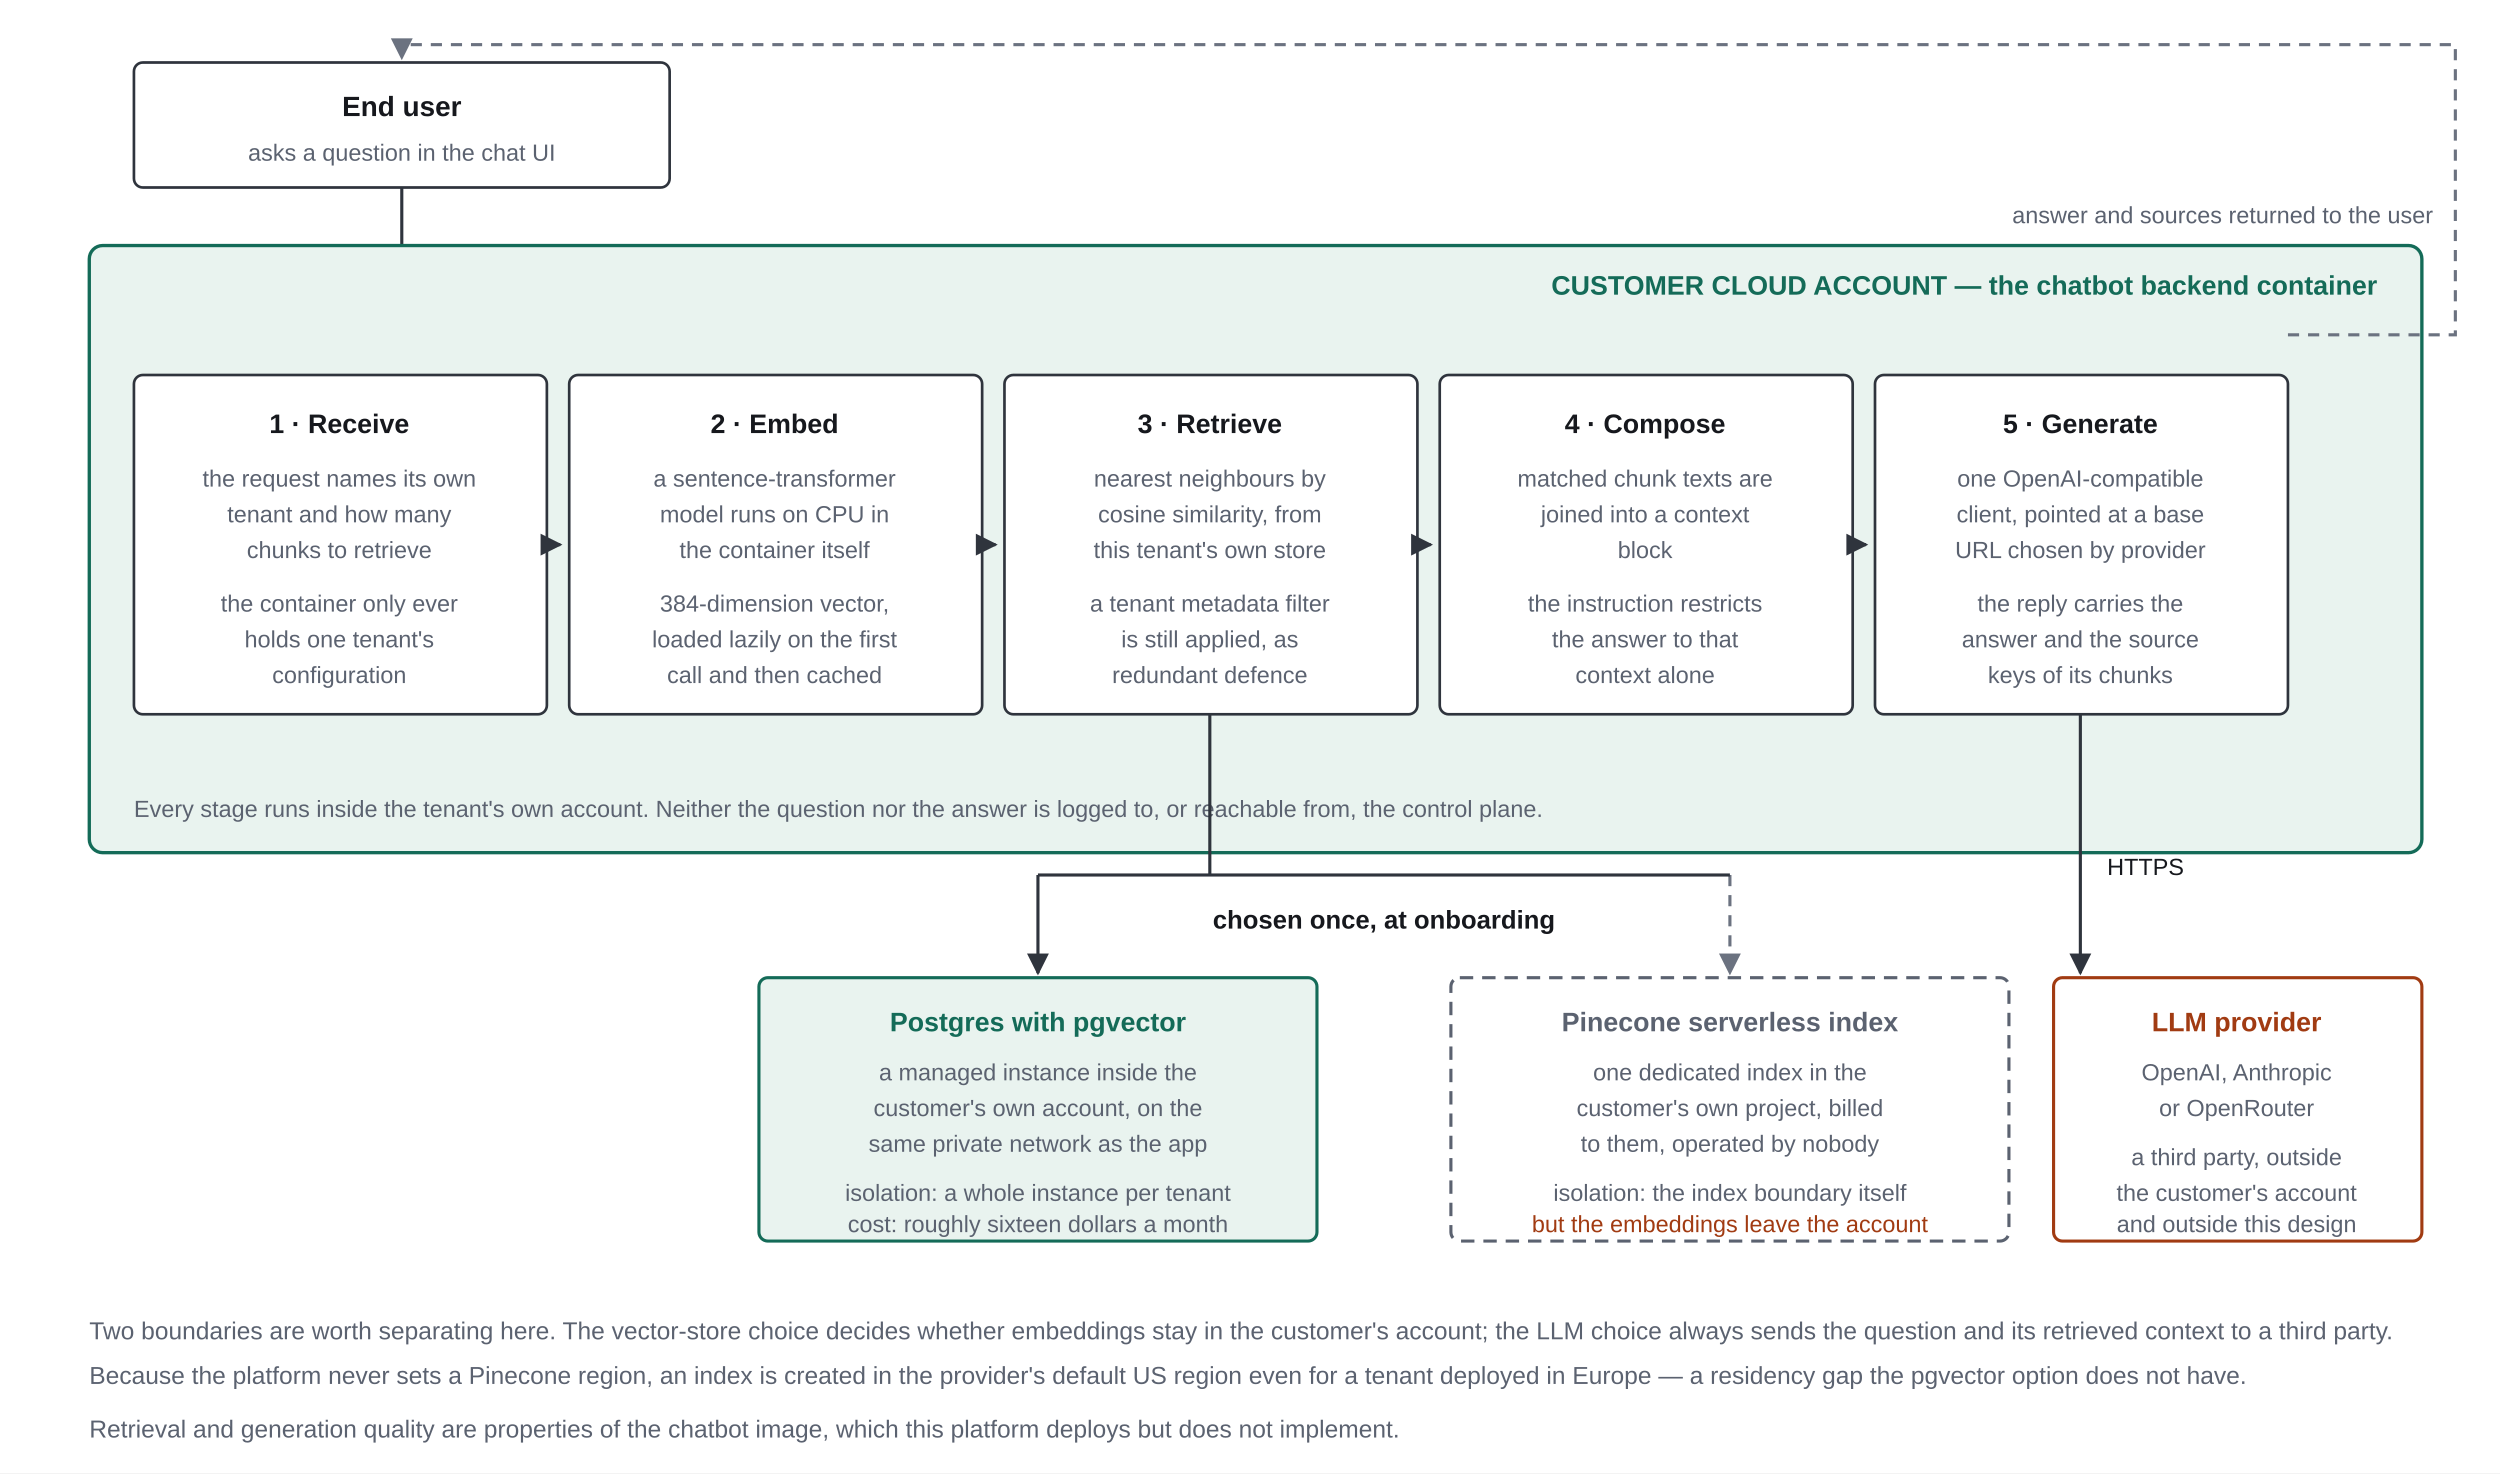
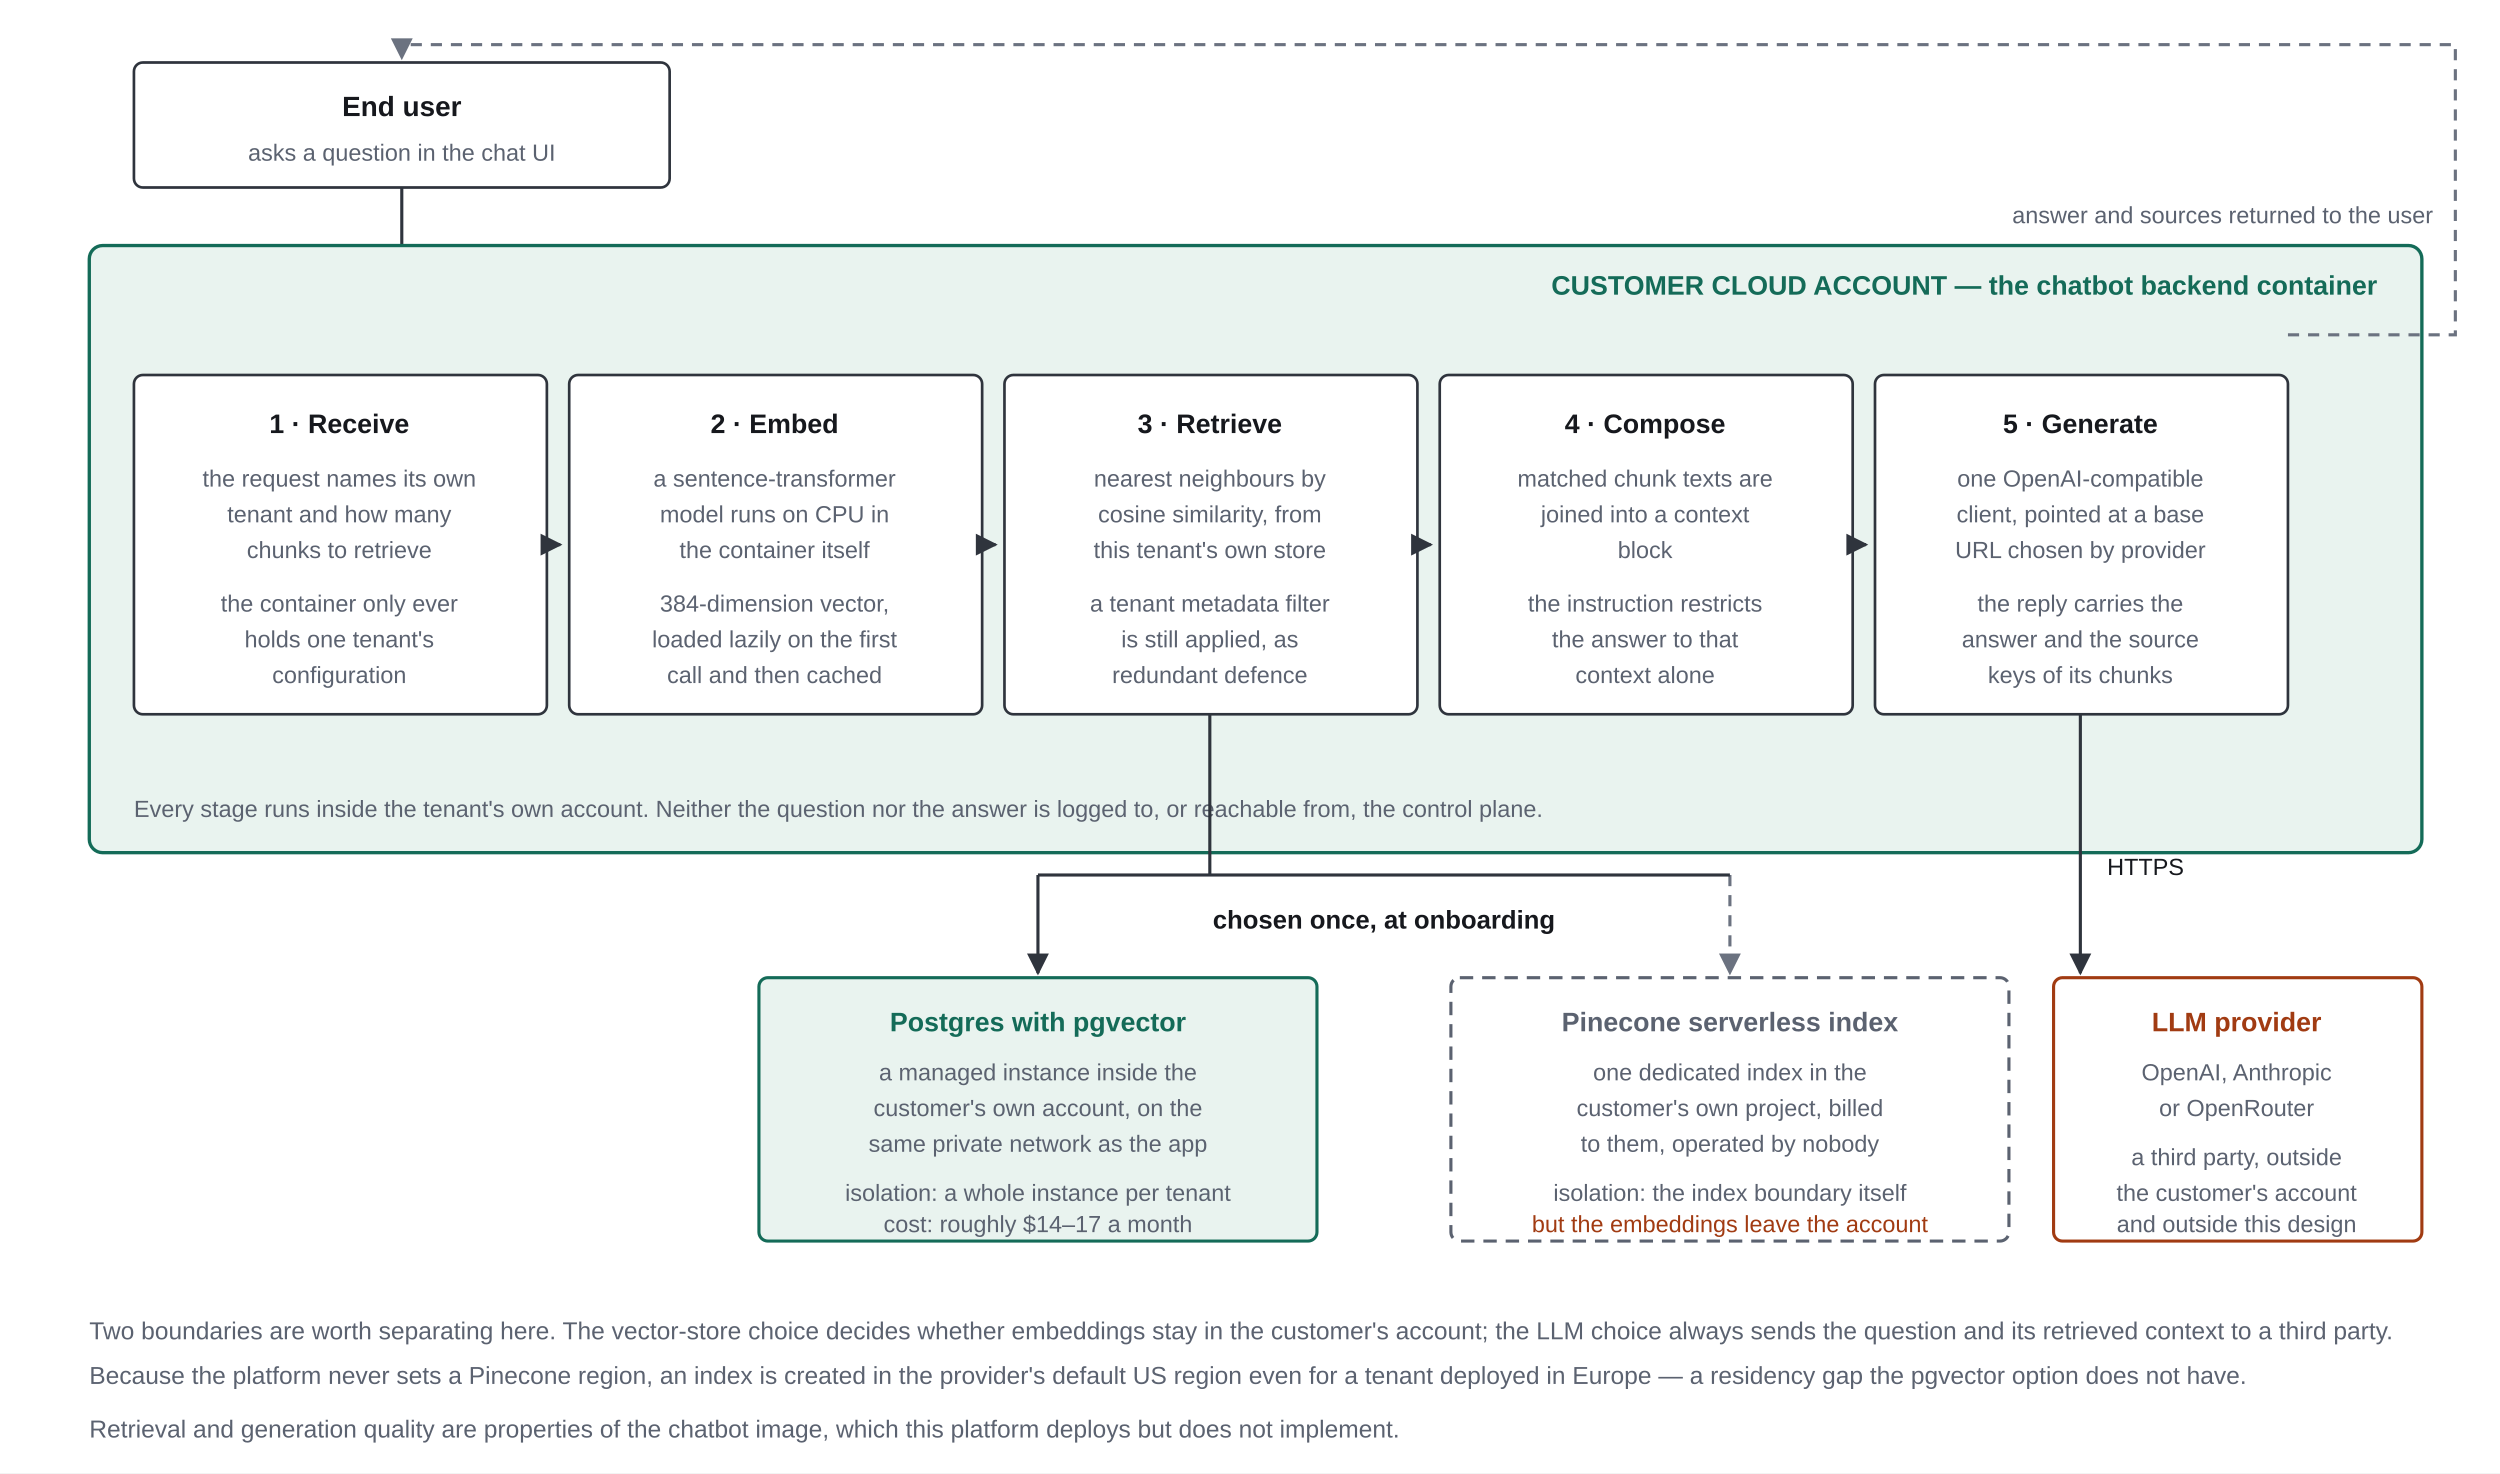
<svg xmlns="http://www.w3.org/2000/svg" viewBox="0 0 1120 660" width="1120" height="660" role="img" aria-label="Runtime retrieval-augmented generation: a question is embedded, matched against the tenant's own vector store, wrapped in a context-only prompt and answered by the configured LLM provider.">
  <rect x="0" y="0" width="1120" height="660" fill="#ffffff" />
  <defs>
    <marker id="a" viewBox="0 0 10 10" refX="9" refY="5" markerWidth="7" markerHeight="7" orient="auto-start-reverse">
      <path d="M 0 0 L 10 5 L 0 10 z" fill="#2f343d" />
    </marker>
    <marker id="am" viewBox="0 0 10 10" refX="9" refY="5" markerWidth="7" markerHeight="7" orient="auto-start-reverse">
      <path d="M 0 0 L 10 5 L 0 10 z" fill="#6b7280" />
    </marker>
  </defs>
  <g font-family="Arial, Helvetica, sans-serif" fill="#16181d">
    <rect x="60" y="28" width="240" height="56" rx="4" fill="#ffffff" stroke="#2f343d" stroke-width="1.2" />
    <text x="180" y="52" font-size="12.5" font-weight="bold" text-anchor="middle">End user</text>
    <text x="180" y="72" font-size="10.5" fill="#5b6270" text-anchor="middle">asks a question in the chat UI</text>
    <line x1="180" y1="84" x2="180" y2="166" stroke="#2f343d" stroke-width="1.4" marker-end="url(#a)" />
    <text x="192" y="120" font-size="10.5">POST /api/ask</text>
    <text x="192" y="136" font-size="10.5" fill="#5b6270">question, tenant id, top-k</text>
    <rect x="40" y="110" width="1045" height="272" rx="6" fill="#e9f3ef" stroke="#146b58" stroke-width="1.5" />
    <text x="1065" y="132" font-size="12" font-weight="bold" text-anchor="end" fill="#146b58">CUSTOMER CLOUD ACCOUNT — the chatbot backend container</text>
    <g fill="#ffffff" stroke="#2f343d" stroke-width="1.2">
      <rect x="60" y="168" width="185" height="152" rx="4" />
      <rect x="255" y="168" width="185" height="152" rx="4" />
      <rect x="450" y="168" width="185" height="152" rx="4" />
      <rect x="645" y="168" width="185" height="152" rx="4" />
      <rect x="840" y="168" width="185" height="152" rx="4" />
    </g>
    <g font-size="12" font-weight="bold" text-anchor="middle">
      <text x="152" y="194">1 · Receive</text>
      <text x="347" y="194">2 · Embed</text>
      <text x="542" y="194">3 · Retrieve</text>
      <text x="737" y="194">4 · Compose</text>
      <text x="932" y="194">5 · Generate</text>
    </g>
    <g font-size="10.5" fill="#5b6270" text-anchor="middle">
      <text x="152" y="218">the request names its own</text>
      <text x="152" y="234">tenant and how many</text>
      <text x="152" y="250">chunks to retrieve</text>
      <text x="152" y="274">the container only ever</text>
      <text x="152" y="290">holds one tenant's</text>
      <text x="152" y="306">configuration</text>
      <text x="347" y="218">a sentence-transformer</text>
      <text x="347" y="234">model runs on CPU in</text>
      <text x="347" y="250">the container itself</text>
      <text x="347" y="274">384-dimension vector,</text>
      <text x="347" y="290">loaded lazily on the first</text>
      <text x="347" y="306">call and then cached</text>
      <text x="542" y="218">nearest neighbours by</text>
      <text x="542" y="234">cosine similarity, from</text>
      <text x="542" y="250">this tenant's own store</text>
      <text x="542" y="274">a tenant metadata filter</text>
      <text x="542" y="290">is still applied, as</text>
      <text x="542" y="306">redundant defence</text>
      <text x="737" y="218">matched chunk texts are</text>
      <text x="737" y="234">joined into a context</text>
      <text x="737" y="250">block</text>
      <text x="737" y="274">the instruction restricts</text>
      <text x="737" y="290">the answer to that</text>
      <text x="737" y="306">context alone</text>
      <text x="932" y="218">one OpenAI-compatible</text>
      <text x="932" y="234">client, pointed at a base</text>
      <text x="932" y="250">URL chosen by provider</text>
      <text x="932" y="274">the reply carries the</text>
      <text x="932" y="290">answer and the source</text>
      <text x="932" y="306">keys of its chunks</text>
    </g>
    <g stroke="#2f343d" stroke-width="1.4">
      <line x1="245" y1="244" x2="251" y2="244" marker-end="url(#a)" />
      <line x1="440" y1="244" x2="446" y2="244" marker-end="url(#a)" />
      <line x1="635" y1="244" x2="641" y2="244" marker-end="url(#a)" />
      <line x1="830" y1="244" x2="836" y2="244" marker-end="url(#a)" />
    </g>
    <text x="60" y="366" font-size="10.5" fill="#5b6270">Every stage runs inside the tenant's own account. Neither the question nor the answer is logged to, or reachable from, the control plane.</text>
    <text x="620" y="416" font-size="11.5" font-weight="bold" text-anchor="middle">chosen once, at onboarding</text>
    <line x1="542" y1="320" x2="542" y2="392" stroke="#2f343d" stroke-width="1.4" />
    <polyline points="465,392 465,436" fill="none" stroke="#2f343d" stroke-width="1.4" marker-end="url(#a)" />
    <polyline points="775,392 775,436" fill="none" stroke="#6b7280" stroke-width="1.4" stroke-dasharray="5 4" marker-end="url(#am)" />
    <line x1="465" y1="392" x2="775" y2="392" stroke="#2f343d" stroke-width="1.4" />
    <rect x="340" y="438" width="250" height="118" rx="4" fill="#e9f3ef" stroke="#146b58" stroke-width="1.4" />
    <text x="465" y="462" font-size="12" font-weight="bold" text-anchor="middle" fill="#146b58">Postgres with pgvector</text>
    <text x="465" y="484" font-size="10.5" fill="#5b6270" text-anchor="middle">a managed instance inside the</text>
    <text x="465" y="500" font-size="10.5" fill="#5b6270" text-anchor="middle">customer's own account, on the</text>
    <text x="465" y="516" font-size="10.5" fill="#5b6270" text-anchor="middle">same private network as the app</text>
    <text x="465" y="538" font-size="10.5" fill="#5b6270" text-anchor="middle">isolation: a whole instance per tenant</text>
-     <text x="465" y="552" font-size="10.5" fill="#5b6270" text-anchor="middle">cost: roughly sixteen dollars a month</text>
+     <text x="465" y="552" font-size="10.5" fill="#5b6270" text-anchor="middle">cost: roughly $14–17 a month</text>
    <rect x="650" y="438" width="250" height="118" rx="4" fill="#ffffff" stroke="#5b6270" stroke-width="1.4" stroke-dasharray="6 4" />
    <text x="775" y="462" font-size="12" font-weight="bold" text-anchor="middle" fill="#5b6270">Pinecone serverless index</text>
    <text x="775" y="484" font-size="10.5" fill="#5b6270" text-anchor="middle">one dedicated index in the</text>
    <text x="775" y="500" font-size="10.5" fill="#5b6270" text-anchor="middle">customer's own project, billed</text>
    <text x="775" y="516" font-size="10.5" fill="#5b6270" text-anchor="middle">to them, operated by nobody</text>
    <text x="775" y="538" font-size="10.5" fill="#5b6270" text-anchor="middle">isolation: the index boundary itself</text>
    <text x="775" y="552" font-size="10.5" fill="#a13b12" text-anchor="middle">but the embeddings leave the account</text>
    <line x1="932" y1="320" x2="932" y2="436" stroke="#2f343d" stroke-width="1.4" marker-end="url(#a)" />
    <text x="944" y="392" font-size="10.5">HTTPS</text>
    <rect x="920" y="438" width="165" height="118" rx="4" fill="#ffffff" stroke="#a13b12" stroke-width="1.4" />
    <text x="1002" y="462" font-size="12" font-weight="bold" text-anchor="middle" fill="#a13b12">LLM provider</text>
    <text x="1002" y="484" font-size="10.5" fill="#5b6270" text-anchor="middle">OpenAI, Anthropic</text>
    <text x="1002" y="500" font-size="10.5" fill="#5b6270" text-anchor="middle">or OpenRouter</text>
    <text x="1002" y="522" font-size="10.5" fill="#5b6270" text-anchor="middle">a third party, outside</text>
    <text x="1002" y="538" font-size="10.5" fill="#5b6270" text-anchor="middle">the customer's account</text>
    <text x="1002" y="552" font-size="10.5" fill="#5b6270" text-anchor="middle">and outside this design</text>
    <polyline points="1025,150 1100,150 1100,20 180,20 180,26" fill="none" stroke="#6b7280" stroke-width="1.4" stroke-dasharray="5 4" marker-end="url(#am)" />
    <text x="1090" y="100" font-size="10.5" fill="#5b6270" text-anchor="end">answer and sources returned to the user</text>
    <text x="40" y="600" font-size="11" fill="#5b6270">Two boundaries are worth separating here. The vector-store choice decides whether embeddings stay in the customer's account; the LLM choice always sends the question and its retrieved context to a third party.</text>
    <text x="40" y="620" font-size="11" fill="#5b6270">Because the platform never sets a Pinecone region, an index is created in the provider's default US region even for a tenant deployed in Europe — a residency gap the pgvector option does not have.</text>
    <text x="40" y="644" font-size="11" fill="#5b6270">Retrieval and generation quality are properties of the chatbot image, which this platform deploys but does not implement.</text>
  </g>
</svg>
